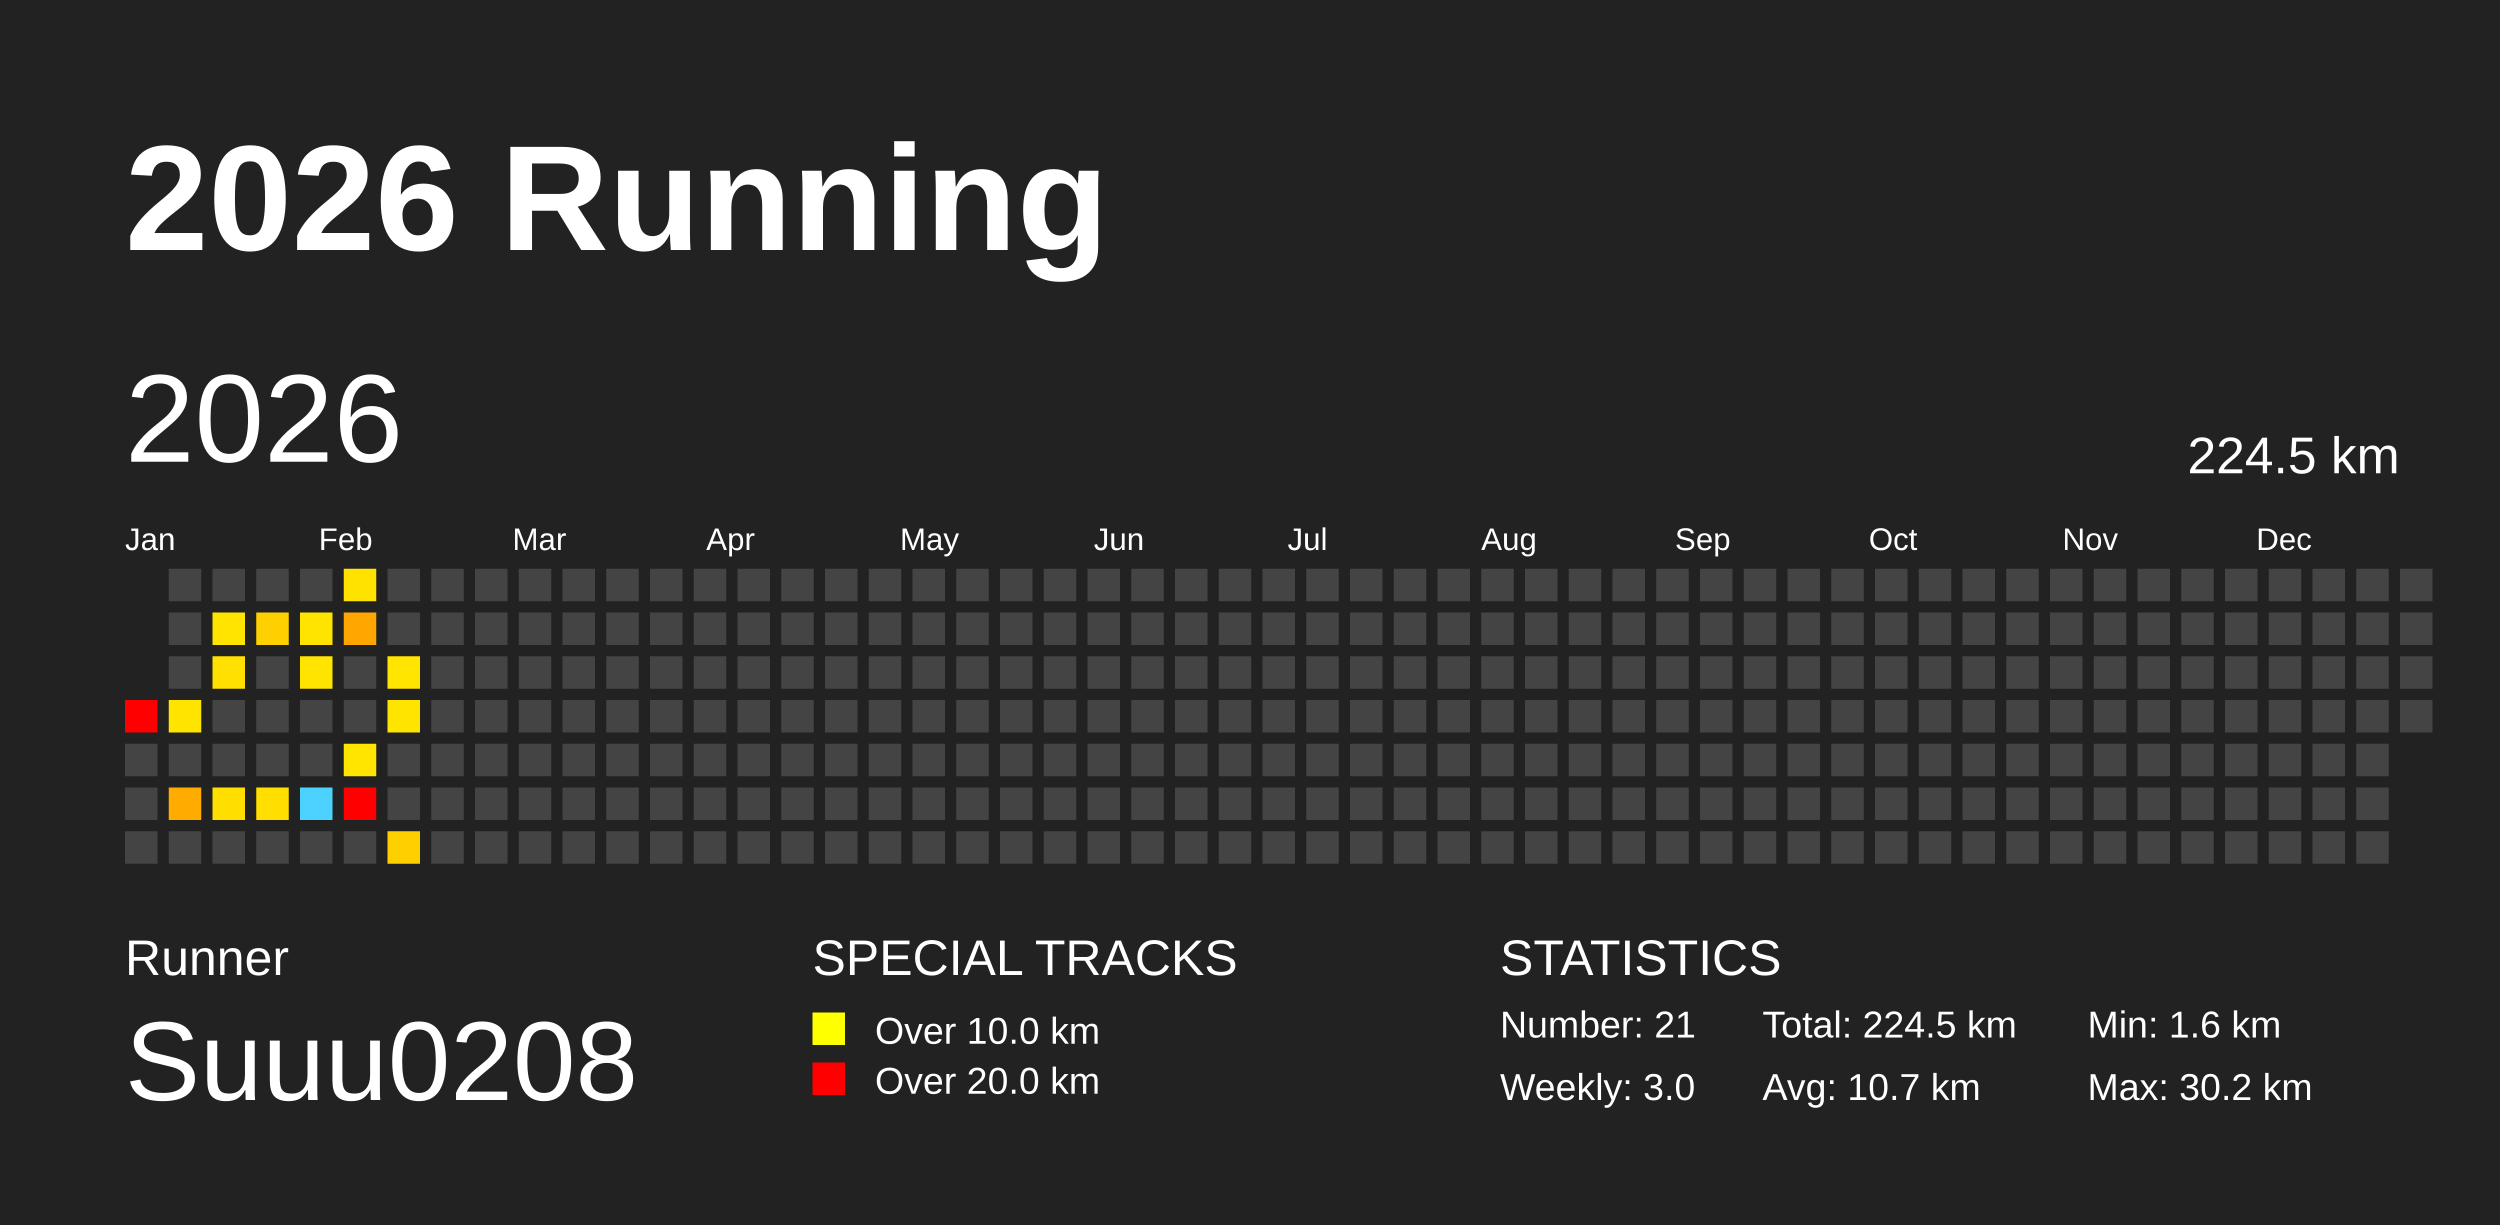
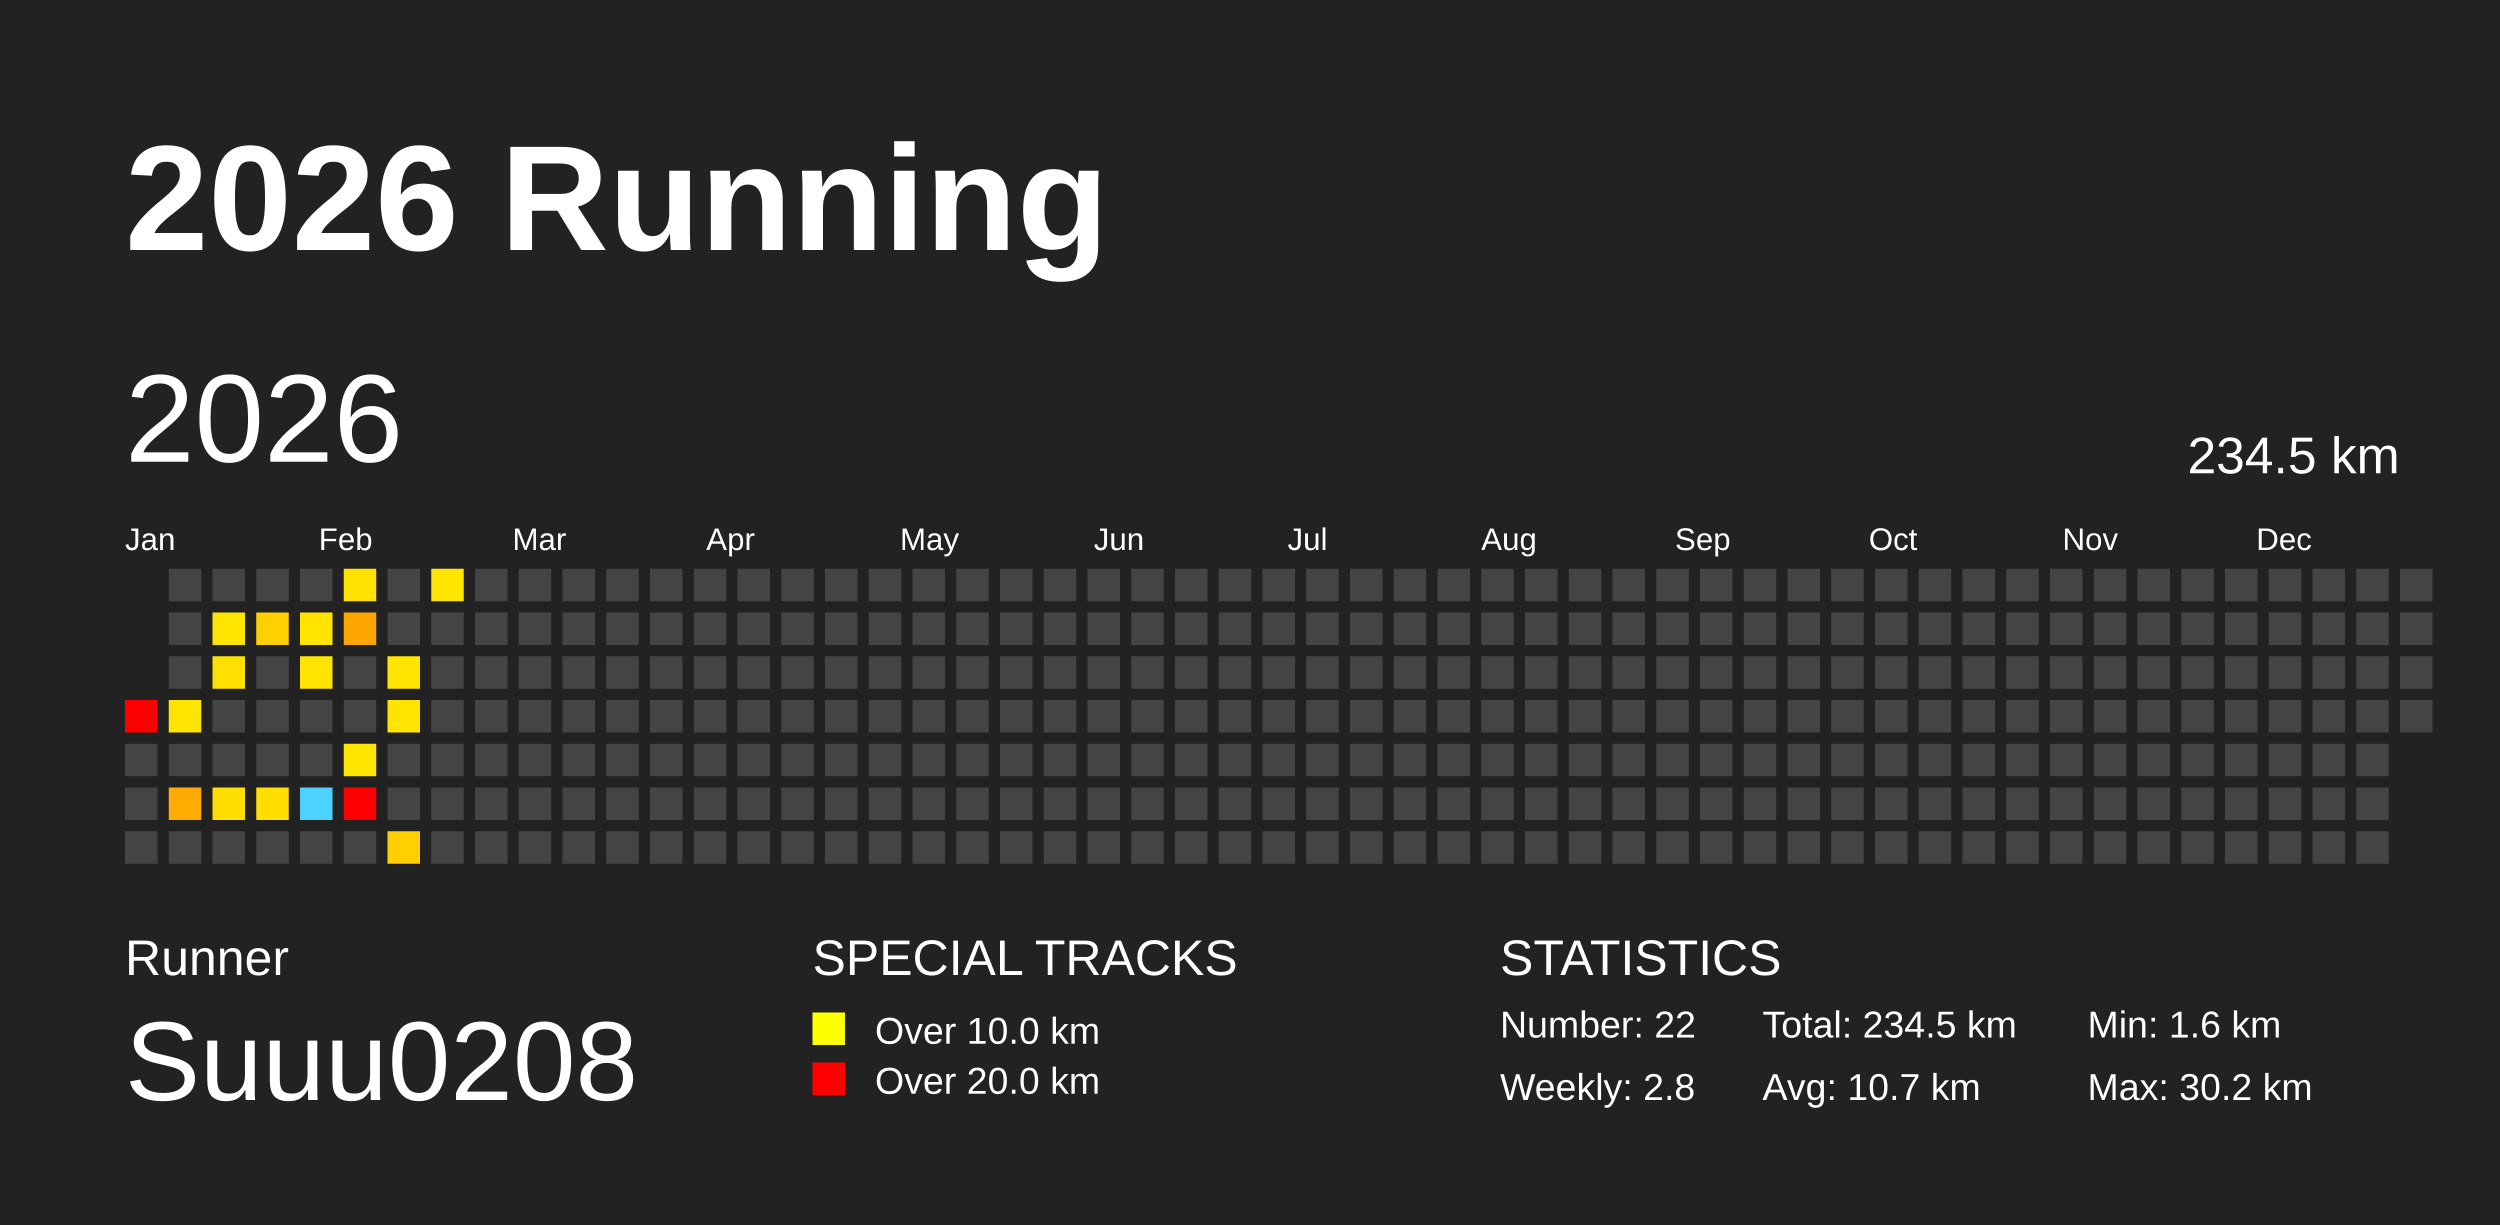
<svg xmlns="http://www.w3.org/2000/svg" baseProfile="full" height="98mm" version="1.1" viewBox="0,0,200,98" width="200mm">
  <defs />
  <rect fill="#222222" height="98" width="200" x="0" y="0" />
  <text fill="#FFFFFF" style="font-size:12px; font-family:Arial; font-weight:bold;" x="10" y="20">2026 Running</text>
  <text fill="#FFFFFF" style="font-size:4px; font-family:Arial" x="10" y="78">Runner</text>
  <text fill="#FFFFFF" style="font-size:9px; font-family:Arial" x="10" y="88">Suuu0208</text>
  <text fill="#FFFFFF" style="font-size:4px; font-family:Arial" x="65" y="78">SPECIAL TRACKS</text>
  <rect fill="yellow" height="2.6" width="2.6" x="65" y="81" />
  <text fill="#FFFFFF" style="font-size:3px; font-family:Arial" x="70" y="83.5">Over 10.0 km</text>
  <rect fill="red" height="2.6" width="2.6" x="65" y="85" />
  <text fill="#FFFFFF" style="font-size:3px; font-family:Arial" x="70" y="87.5">Over 20.0 km</text>
  <text fill="#FFFFFF" style="font-size:4px; font-family:Arial" x="120" y="78">STATISTICS</text>
-   <text fill="#FFFFFF" style="font-size:3px; font-family:Arial" x="120" y="83">Number: 21</text>
-   <text fill="#FFFFFF" style="font-size:3px; font-family:Arial" x="120" y="88">Weekly: 3.0</text>
-   <text fill="#FFFFFF" style="font-size:3px; font-family:Arial" x="141" y="83">Total: 224.5 km</text>
+   <text fill="#FFFFFF" style="font-size:3px; font-family:Arial" x="120" y="83">Number: 22</text>
+   <text fill="#FFFFFF" style="font-size:3px; font-family:Arial" x="120" y="88">Weekly: 2.8</text>
+   <text fill="#FFFFFF" style="font-size:3px; font-family:Arial" x="141" y="83">Total: 234.5 km</text>
  <text fill="#FFFFFF" style="font-size:3px; font-family:Arial" x="141" y="88">Avg: 10.7 km</text>
  <text fill="#FFFFFF" style="font-size:3px; font-family:Arial" x="167" y="83">Min: 1.6 km</text>
  <text fill="#FFFFFF" style="font-size:3px; font-family:Arial" x="167" y="88">Max: 30.2 km</text>
  <text dominant-baseline="hanging" fill="#FFFFFF" style="font-size:10.0px; font-family:Arial;" x="10" y="30">2026</text>
-   <text dominant-baseline="hanging" fill="#FFFFFF" style="font-size:4.125px; font-family:Arial;" x="175" y="35">224.5 km</text>
+   <text dominant-baseline="hanging" fill="#FFFFFF" style="font-size:4.125px; font-family:Arial;" x="175" y="35">234.5 km</text>
  <text fill="#FFFFFF" style="font-size:2.5px; font-family:Arial" x="10.0" y="44">Jan</text>
  <text fill="#FFFFFF" style="font-size:2.5px; font-family:Arial" x="25.5" y="44">Feb</text>
  <text fill="#FFFFFF" style="font-size:2.5px; font-family:Arial" x="41.0" y="44">Mar</text>
  <text fill="#FFFFFF" style="font-size:2.5px; font-family:Arial" x="56.5" y="44">Apr</text>
  <text fill="#FFFFFF" style="font-size:2.5px; font-family:Arial" x="72.0" y="44">May</text>
  <text fill="#FFFFFF" style="font-size:2.5px; font-family:Arial" x="87.5" y="44">Jun</text>
  <text fill="#FFFFFF" style="font-size:2.5px; font-family:Arial" x="103.0" y="44">Jul</text>
  <text fill="#FFFFFF" style="font-size:2.5px; font-family:Arial" x="118.5" y="44">Aug</text>
  <text fill="#FFFFFF" style="font-size:2.5px; font-family:Arial" x="134.0" y="44">Sep</text>
  <text fill="#FFFFFF" style="font-size:2.5px; font-family:Arial" x="149.5" y="44">Oct</text>
  <text fill="#FFFFFF" style="font-size:2.5px; font-family:Arial" x="165.0" y="44">Nov</text>
  <text fill="#FFFFFF" style="font-size:2.5px; font-family:Arial" x="180.5" y="44">Dec</text>
  <rect fill="red" height="2.6" width="2.6" x="10.0" y="56.0" />
  <rect fill="#444444" height="2.6" width="2.6" x="10.0" y="59.5" />
  <rect fill="#444444" height="2.6" width="2.6" x="10.0" y="63.0" />
  <rect fill="#444444" height="2.6" width="2.6" x="10.0" y="66.5" />
  <rect fill="#444444" height="2.6" width="2.6" x="13.5" y="45.5" />
  <rect fill="#444444" height="2.6" width="2.6" x="13.5" y="49.0" />
  <rect fill="#444444" height="2.6" width="2.6" x="13.5" y="52.5" />
  <rect fill="#ffe400" height="2.6" width="2.6" x="13.5" y="56.0" />
  <rect fill="#444444" height="2.6" width="2.6" x="13.5" y="59.5" />
  <rect fill="#ffab00" height="2.6" width="2.6" x="13.5" y="63.0" />
  <rect fill="#444444" height="2.6" width="2.6" x="13.5" y="66.5" />
  <rect fill="#444444" height="2.6" width="2.6" x="17.0" y="45.5" />
  <rect fill="#ffe400" height="2.6" width="2.6" x="17.0" y="49.0" />
  <rect fill="#ffe000" height="2.6" width="2.6" x="17.0" y="52.5" />
  <rect fill="#444444" height="2.6" width="2.6" x="17.0" y="56.0" />
  <rect fill="#444444" height="2.6" width="2.6" x="17.0" y="59.5" />
  <rect fill="#ffde00" height="2.6" width="2.6" x="17.0" y="63.0" />
  <rect fill="#444444" height="2.6" width="2.6" x="17.0" y="66.5" />
  <rect fill="#444444" height="2.6" width="2.6" x="20.5" y="45.5" />
  <rect fill="#ffd000" height="2.6" width="2.6" x="20.5" y="49.0" />
  <rect fill="#444444" height="2.6" width="2.6" x="20.5" y="52.5" />
  <rect fill="#444444" height="2.6" width="2.6" x="20.5" y="56.0" />
  <rect fill="#444444" height="2.6" width="2.6" x="20.5" y="59.5" />
  <rect fill="#ffde00" height="2.6" width="2.6" x="20.5" y="63.0" />
  <rect fill="#444444" height="2.6" width="2.6" x="20.5" y="66.5" />
  <rect fill="#444444" height="2.6" width="2.6" x="24.0" y="45.5" />
  <rect fill="#ffe400" height="2.6" width="2.6" x="24.0" y="49.0" />
  <rect fill="#ffe400" height="2.6" width="2.6" x="24.0" y="52.5" />
  <rect fill="#444444" height="2.6" width="2.6" x="24.0" y="56.0" />
  <rect fill="#444444" height="2.6" width="2.6" x="24.0" y="59.5" />
  <rect fill="#4dd2ff" height="2.6" width="2.6" x="24.0" y="63.0" />
  <rect fill="#444444" height="2.6" width="2.6" x="24.0" y="66.5" />
  <rect fill="#ffe200" height="2.6" width="2.6" x="27.5" y="45.5" />
  <rect fill="#ffa700" height="2.6" width="2.6" x="27.5" y="49.0" />
  <rect fill="#444444" height="2.6" width="2.6" x="27.5" y="52.5" />
  <rect fill="#444444" height="2.6" width="2.6" x="27.5" y="56.0" />
  <rect fill="#ffe500" height="2.6" width="2.6" x="27.5" y="59.5" />
  <rect fill="red" height="2.6" width="2.6" x="27.5" y="63.0" />
  <rect fill="#444444" height="2.6" width="2.6" x="27.5" y="66.5" />
  <rect fill="#444444" height="2.6" width="2.6" x="31.0" y="45.5" />
  <rect fill="#444444" height="2.6" width="2.6" x="31.0" y="49.0" />
  <rect fill="#ffe500" height="2.6" width="2.6" x="31.0" y="52.5" />
  <rect fill="#ffe400" height="2.6" width="2.6" x="31.0" y="56.0" />
  <rect fill="#444444" height="2.6" width="2.6" x="31.0" y="59.5" />
  <rect fill="#444444" height="2.6" width="2.6" x="31.0" y="63.0" />
  <rect fill="#ffd000" height="2.6" width="2.6" x="31.0" y="66.5" />
-   <rect fill="#444444" height="2.6" width="2.6" x="34.5" y="45.5" />
+   <rect fill="#ffe500" height="2.6" width="2.6" x="34.5" y="45.5" />
  <rect fill="#444444" height="2.6" width="2.6" x="34.5" y="49.0" />
  <rect fill="#444444" height="2.6" width="2.6" x="34.5" y="52.5" />
  <rect fill="#444444" height="2.6" width="2.6" x="34.5" y="56.0" />
  <rect fill="#444444" height="2.6" width="2.6" x="34.5" y="59.5" />
  <rect fill="#444444" height="2.6" width="2.6" x="34.5" y="63.0" />
  <rect fill="#444444" height="2.6" width="2.6" x="34.5" y="66.5" />
  <rect fill="#444444" height="2.6" width="2.6" x="38.0" y="45.5" />
  <rect fill="#444444" height="2.6" width="2.6" x="38.0" y="49.0" />
  <rect fill="#444444" height="2.6" width="2.6" x="38.0" y="52.5" />
  <rect fill="#444444" height="2.6" width="2.6" x="38.0" y="56.0" />
  <rect fill="#444444" height="2.6" width="2.6" x="38.0" y="59.5" />
  <rect fill="#444444" height="2.6" width="2.6" x="38.0" y="63.0" />
  <rect fill="#444444" height="2.6" width="2.6" x="38.0" y="66.5" />
  <rect fill="#444444" height="2.6" width="2.6" x="41.5" y="45.5" />
  <rect fill="#444444" height="2.6" width="2.6" x="41.5" y="49.0" />
  <rect fill="#444444" height="2.6" width="2.6" x="41.5" y="52.5" />
  <rect fill="#444444" height="2.6" width="2.6" x="41.5" y="56.0" />
  <rect fill="#444444" height="2.6" width="2.6" x="41.5" y="59.5" />
  <rect fill="#444444" height="2.6" width="2.6" x="41.5" y="63.0" />
  <rect fill="#444444" height="2.6" width="2.6" x="41.5" y="66.5" />
  <rect fill="#444444" height="2.6" width="2.6" x="45.0" y="45.5" />
  <rect fill="#444444" height="2.6" width="2.6" x="45.0" y="49.0" />
  <rect fill="#444444" height="2.6" width="2.6" x="45.0" y="52.5" />
  <rect fill="#444444" height="2.6" width="2.6" x="45.0" y="56.0" />
  <rect fill="#444444" height="2.6" width="2.6" x="45.0" y="59.5" />
  <rect fill="#444444" height="2.6" width="2.6" x="45.0" y="63.0" />
  <rect fill="#444444" height="2.6" width="2.6" x="45.0" y="66.5" />
  <rect fill="#444444" height="2.6" width="2.6" x="48.5" y="45.5" />
  <rect fill="#444444" height="2.6" width="2.6" x="48.5" y="49.0" />
  <rect fill="#444444" height="2.6" width="2.6" x="48.5" y="52.5" />
  <rect fill="#444444" height="2.6" width="2.6" x="48.5" y="56.0" />
  <rect fill="#444444" height="2.6" width="2.6" x="48.5" y="59.5" />
  <rect fill="#444444" height="2.6" width="2.6" x="48.5" y="63.0" />
  <rect fill="#444444" height="2.6" width="2.6" x="48.5" y="66.5" />
  <rect fill="#444444" height="2.6" width="2.6" x="52.0" y="45.5" />
  <rect fill="#444444" height="2.6" width="2.6" x="52.0" y="49.0" />
  <rect fill="#444444" height="2.6" width="2.6" x="52.0" y="52.5" />
  <rect fill="#444444" height="2.6" width="2.6" x="52.0" y="56.0" />
  <rect fill="#444444" height="2.6" width="2.6" x="52.0" y="59.5" />
  <rect fill="#444444" height="2.6" width="2.6" x="52.0" y="63.0" />
  <rect fill="#444444" height="2.6" width="2.6" x="52.0" y="66.5" />
  <rect fill="#444444" height="2.6" width="2.6" x="55.5" y="45.5" />
  <rect fill="#444444" height="2.6" width="2.6" x="55.5" y="49.0" />
  <rect fill="#444444" height="2.6" width="2.6" x="55.5" y="52.5" />
  <rect fill="#444444" height="2.6" width="2.6" x="55.5" y="56.0" />
  <rect fill="#444444" height="2.6" width="2.6" x="55.5" y="59.5" />
  <rect fill="#444444" height="2.6" width="2.6" x="55.5" y="63.0" />
  <rect fill="#444444" height="2.6" width="2.6" x="55.5" y="66.5" />
  <rect fill="#444444" height="2.6" width="2.6" x="59.0" y="45.5" />
  <rect fill="#444444" height="2.6" width="2.6" x="59.0" y="49.0" />
  <rect fill="#444444" height="2.6" width="2.6" x="59.0" y="52.5" />
  <rect fill="#444444" height="2.6" width="2.6" x="59.0" y="56.0" />
  <rect fill="#444444" height="2.6" width="2.6" x="59.0" y="59.5" />
  <rect fill="#444444" height="2.6" width="2.6" x="59.0" y="63.0" />
  <rect fill="#444444" height="2.6" width="2.6" x="59.0" y="66.5" />
  <rect fill="#444444" height="2.6" width="2.6" x="62.5" y="45.5" />
  <rect fill="#444444" height="2.6" width="2.6" x="62.5" y="49.0" />
  <rect fill="#444444" height="2.6" width="2.6" x="62.5" y="52.5" />
  <rect fill="#444444" height="2.6" width="2.6" x="62.5" y="56.0" />
  <rect fill="#444444" height="2.6" width="2.6" x="62.5" y="59.5" />
  <rect fill="#444444" height="2.6" width="2.6" x="62.5" y="63.0" />
  <rect fill="#444444" height="2.6" width="2.6" x="62.5" y="66.5" />
  <rect fill="#444444" height="2.6" width="2.6" x="66.0" y="45.5" />
  <rect fill="#444444" height="2.6" width="2.6" x="66.0" y="49.0" />
  <rect fill="#444444" height="2.6" width="2.6" x="66.0" y="52.5" />
  <rect fill="#444444" height="2.6" width="2.6" x="66.0" y="56.0" />
  <rect fill="#444444" height="2.6" width="2.6" x="66.0" y="59.5" />
  <rect fill="#444444" height="2.6" width="2.6" x="66.0" y="63.0" />
  <rect fill="#444444" height="2.6" width="2.6" x="66.0" y="66.5" />
  <rect fill="#444444" height="2.6" width="2.6" x="69.5" y="45.5" />
  <rect fill="#444444" height="2.6" width="2.6" x="69.5" y="49.0" />
  <rect fill="#444444" height="2.6" width="2.6" x="69.5" y="52.5" />
  <rect fill="#444444" height="2.6" width="2.6" x="69.5" y="56.0" />
  <rect fill="#444444" height="2.6" width="2.6" x="69.5" y="59.5" />
  <rect fill="#444444" height="2.6" width="2.6" x="69.5" y="63.0" />
  <rect fill="#444444" height="2.6" width="2.6" x="69.5" y="66.5" />
  <rect fill="#444444" height="2.6" width="2.6" x="73.0" y="45.5" />
  <rect fill="#444444" height="2.6" width="2.6" x="73.0" y="49.0" />
  <rect fill="#444444" height="2.6" width="2.6" x="73.0" y="52.5" />
  <rect fill="#444444" height="2.6" width="2.6" x="73.0" y="56.0" />
  <rect fill="#444444" height="2.6" width="2.6" x="73.0" y="59.5" />
  <rect fill="#444444" height="2.6" width="2.6" x="73.0" y="63.0" />
  <rect fill="#444444" height="2.6" width="2.6" x="73.0" y="66.5" />
  <rect fill="#444444" height="2.6" width="2.6" x="76.5" y="45.5" />
  <rect fill="#444444" height="2.6" width="2.6" x="76.5" y="49.0" />
  <rect fill="#444444" height="2.6" width="2.6" x="76.5" y="52.5" />
  <rect fill="#444444" height="2.6" width="2.6" x="76.5" y="56.0" />
  <rect fill="#444444" height="2.6" width="2.6" x="76.5" y="59.5" />
  <rect fill="#444444" height="2.6" width="2.6" x="76.5" y="63.0" />
  <rect fill="#444444" height="2.6" width="2.6" x="76.5" y="66.5" />
  <rect fill="#444444" height="2.6" width="2.6" x="80.0" y="45.5" />
  <rect fill="#444444" height="2.6" width="2.6" x="80.0" y="49.0" />
  <rect fill="#444444" height="2.6" width="2.6" x="80.0" y="52.5" />
  <rect fill="#444444" height="2.6" width="2.6" x="80.0" y="56.0" />
  <rect fill="#444444" height="2.6" width="2.6" x="80.0" y="59.5" />
  <rect fill="#444444" height="2.6" width="2.6" x="80.0" y="63.0" />
  <rect fill="#444444" height="2.6" width="2.6" x="80.0" y="66.5" />
  <rect fill="#444444" height="2.6" width="2.6" x="83.5" y="45.5" />
  <rect fill="#444444" height="2.6" width="2.6" x="83.5" y="49.0" />
  <rect fill="#444444" height="2.6" width="2.6" x="83.5" y="52.5" />
  <rect fill="#444444" height="2.6" width="2.6" x="83.5" y="56.0" />
  <rect fill="#444444" height="2.6" width="2.6" x="83.5" y="59.5" />
  <rect fill="#444444" height="2.6" width="2.6" x="83.5" y="63.0" />
  <rect fill="#444444" height="2.6" width="2.6" x="83.5" y="66.5" />
  <rect fill="#444444" height="2.6" width="2.6" x="87.0" y="45.5" />
  <rect fill="#444444" height="2.6" width="2.6" x="87.0" y="49.0" />
  <rect fill="#444444" height="2.6" width="2.6" x="87.0" y="52.5" />
  <rect fill="#444444" height="2.6" width="2.6" x="87.0" y="56.0" />
  <rect fill="#444444" height="2.6" width="2.6" x="87.0" y="59.5" />
  <rect fill="#444444" height="2.6" width="2.6" x="87.0" y="63.0" />
  <rect fill="#444444" height="2.6" width="2.6" x="87.0" y="66.5" />
  <rect fill="#444444" height="2.6" width="2.6" x="90.5" y="45.5" />
  <rect fill="#444444" height="2.6" width="2.6" x="90.5" y="49.0" />
  <rect fill="#444444" height="2.6" width="2.6" x="90.5" y="52.5" />
  <rect fill="#444444" height="2.6" width="2.6" x="90.5" y="56.0" />
  <rect fill="#444444" height="2.6" width="2.6" x="90.5" y="59.5" />
  <rect fill="#444444" height="2.6" width="2.6" x="90.5" y="63.0" />
  <rect fill="#444444" height="2.6" width="2.6" x="90.5" y="66.5" />
  <rect fill="#444444" height="2.6" width="2.6" x="94.0" y="45.5" />
  <rect fill="#444444" height="2.6" width="2.6" x="94.0" y="49.0" />
  <rect fill="#444444" height="2.6" width="2.6" x="94.0" y="52.5" />
  <rect fill="#444444" height="2.6" width="2.6" x="94.0" y="56.0" />
  <rect fill="#444444" height="2.6" width="2.6" x="94.0" y="59.5" />
  <rect fill="#444444" height="2.6" width="2.6" x="94.0" y="63.0" />
  <rect fill="#444444" height="2.6" width="2.6" x="94.0" y="66.5" />
  <rect fill="#444444" height="2.6" width="2.6" x="97.5" y="45.5" />
  <rect fill="#444444" height="2.6" width="2.6" x="97.5" y="49.0" />
  <rect fill="#444444" height="2.6" width="2.6" x="97.5" y="52.5" />
  <rect fill="#444444" height="2.6" width="2.6" x="97.5" y="56.0" />
  <rect fill="#444444" height="2.6" width="2.6" x="97.5" y="59.5" />
  <rect fill="#444444" height="2.6" width="2.6" x="97.5" y="63.0" />
  <rect fill="#444444" height="2.6" width="2.6" x="97.5" y="66.5" />
  <rect fill="#444444" height="2.6" width="2.6" x="101.0" y="45.5" />
  <rect fill="#444444" height="2.6" width="2.6" x="101.0" y="49.0" />
  <rect fill="#444444" height="2.6" width="2.6" x="101.0" y="52.5" />
  <rect fill="#444444" height="2.6" width="2.6" x="101.0" y="56.0" />
  <rect fill="#444444" height="2.6" width="2.6" x="101.0" y="59.5" />
  <rect fill="#444444" height="2.6" width="2.6" x="101.0" y="63.0" />
  <rect fill="#444444" height="2.6" width="2.6" x="101.0" y="66.5" />
  <rect fill="#444444" height="2.6" width="2.6" x="104.5" y="45.5" />
  <rect fill="#444444" height="2.6" width="2.6" x="104.5" y="49.0" />
  <rect fill="#444444" height="2.6" width="2.6" x="104.5" y="52.5" />
  <rect fill="#444444" height="2.6" width="2.6" x="104.5" y="56.0" />
  <rect fill="#444444" height="2.6" width="2.6" x="104.5" y="59.5" />
  <rect fill="#444444" height="2.6" width="2.6" x="104.5" y="63.0" />
  <rect fill="#444444" height="2.6" width="2.6" x="104.5" y="66.5" />
  <rect fill="#444444" height="2.6" width="2.6" x="108.0" y="45.5" />
  <rect fill="#444444" height="2.6" width="2.6" x="108.0" y="49.0" />
  <rect fill="#444444" height="2.6" width="2.6" x="108.0" y="52.5" />
  <rect fill="#444444" height="2.6" width="2.6" x="108.0" y="56.0" />
  <rect fill="#444444" height="2.6" width="2.6" x="108.0" y="59.5" />
  <rect fill="#444444" height="2.6" width="2.6" x="108.0" y="63.0" />
  <rect fill="#444444" height="2.6" width="2.6" x="108.0" y="66.5" />
  <rect fill="#444444" height="2.6" width="2.6" x="111.5" y="45.5" />
  <rect fill="#444444" height="2.6" width="2.6" x="111.5" y="49.0" />
  <rect fill="#444444" height="2.6" width="2.6" x="111.5" y="52.5" />
  <rect fill="#444444" height="2.6" width="2.6" x="111.5" y="56.0" />
  <rect fill="#444444" height="2.6" width="2.6" x="111.5" y="59.5" />
  <rect fill="#444444" height="2.6" width="2.6" x="111.5" y="63.0" />
  <rect fill="#444444" height="2.6" width="2.6" x="111.5" y="66.5" />
  <rect fill="#444444" height="2.6" width="2.6" x="115.0" y="45.5" />
  <rect fill="#444444" height="2.6" width="2.6" x="115.0" y="49.0" />
  <rect fill="#444444" height="2.6" width="2.6" x="115.0" y="52.5" />
  <rect fill="#444444" height="2.6" width="2.6" x="115.0" y="56.0" />
  <rect fill="#444444" height="2.6" width="2.6" x="115.0" y="59.5" />
  <rect fill="#444444" height="2.6" width="2.6" x="115.0" y="63.0" />
  <rect fill="#444444" height="2.6" width="2.6" x="115.0" y="66.5" />
  <rect fill="#444444" height="2.6" width="2.6" x="118.5" y="45.5" />
  <rect fill="#444444" height="2.6" width="2.6" x="118.5" y="49.0" />
  <rect fill="#444444" height="2.6" width="2.6" x="118.5" y="52.5" />
  <rect fill="#444444" height="2.6" width="2.6" x="118.5" y="56.0" />
  <rect fill="#444444" height="2.6" width="2.6" x="118.5" y="59.5" />
  <rect fill="#444444" height="2.6" width="2.6" x="118.5" y="63.0" />
  <rect fill="#444444" height="2.6" width="2.6" x="118.5" y="66.5" />
  <rect fill="#444444" height="2.6" width="2.6" x="122.0" y="45.5" />
  <rect fill="#444444" height="2.6" width="2.6" x="122.0" y="49.0" />
  <rect fill="#444444" height="2.6" width="2.6" x="122.0" y="52.5" />
  <rect fill="#444444" height="2.6" width="2.6" x="122.0" y="56.0" />
  <rect fill="#444444" height="2.6" width="2.6" x="122.0" y="59.5" />
  <rect fill="#444444" height="2.6" width="2.6" x="122.0" y="63.0" />
  <rect fill="#444444" height="2.6" width="2.6" x="122.0" y="66.5" />
  <rect fill="#444444" height="2.6" width="2.6" x="125.5" y="45.5" />
  <rect fill="#444444" height="2.6" width="2.6" x="125.5" y="49.0" />
  <rect fill="#444444" height="2.6" width="2.6" x="125.5" y="52.5" />
  <rect fill="#444444" height="2.6" width="2.6" x="125.5" y="56.0" />
  <rect fill="#444444" height="2.6" width="2.6" x="125.5" y="59.5" />
  <rect fill="#444444" height="2.6" width="2.6" x="125.5" y="63.0" />
  <rect fill="#444444" height="2.6" width="2.6" x="125.5" y="66.5" />
  <rect fill="#444444" height="2.6" width="2.6" x="129.0" y="45.5" />
  <rect fill="#444444" height="2.6" width="2.6" x="129.0" y="49.0" />
  <rect fill="#444444" height="2.6" width="2.6" x="129.0" y="52.5" />
  <rect fill="#444444" height="2.6" width="2.6" x="129.0" y="56.0" />
  <rect fill="#444444" height="2.6" width="2.6" x="129.0" y="59.5" />
  <rect fill="#444444" height="2.6" width="2.6" x="129.0" y="63.0" />
  <rect fill="#444444" height="2.6" width="2.6" x="129.0" y="66.5" />
  <rect fill="#444444" height="2.6" width="2.6" x="132.5" y="45.5" />
  <rect fill="#444444" height="2.6" width="2.6" x="132.5" y="49.0" />
  <rect fill="#444444" height="2.6" width="2.6" x="132.5" y="52.5" />
  <rect fill="#444444" height="2.6" width="2.6" x="132.5" y="56.0" />
  <rect fill="#444444" height="2.6" width="2.6" x="132.5" y="59.5" />
  <rect fill="#444444" height="2.6" width="2.6" x="132.5" y="63.0" />
  <rect fill="#444444" height="2.6" width="2.6" x="132.5" y="66.5" />
  <rect fill="#444444" height="2.6" width="2.6" x="136.0" y="45.5" />
  <rect fill="#444444" height="2.6" width="2.6" x="136.0" y="49.0" />
  <rect fill="#444444" height="2.6" width="2.6" x="136.0" y="52.5" />
  <rect fill="#444444" height="2.6" width="2.6" x="136.0" y="56.0" />
  <rect fill="#444444" height="2.6" width="2.6" x="136.0" y="59.5" />
  <rect fill="#444444" height="2.6" width="2.6" x="136.0" y="63.0" />
  <rect fill="#444444" height="2.6" width="2.6" x="136.0" y="66.5" />
  <rect fill="#444444" height="2.6" width="2.6" x="139.5" y="45.5" />
  <rect fill="#444444" height="2.6" width="2.6" x="139.5" y="49.0" />
  <rect fill="#444444" height="2.6" width="2.6" x="139.5" y="52.5" />
  <rect fill="#444444" height="2.6" width="2.6" x="139.5" y="56.0" />
  <rect fill="#444444" height="2.6" width="2.6" x="139.5" y="59.5" />
  <rect fill="#444444" height="2.6" width="2.6" x="139.5" y="63.0" />
  <rect fill="#444444" height="2.6" width="2.6" x="139.5" y="66.5" />
  <rect fill="#444444" height="2.6" width="2.6" x="143.0" y="45.5" />
  <rect fill="#444444" height="2.6" width="2.6" x="143.0" y="49.0" />
  <rect fill="#444444" height="2.6" width="2.6" x="143.0" y="52.5" />
  <rect fill="#444444" height="2.6" width="2.6" x="143.0" y="56.0" />
  <rect fill="#444444" height="2.6" width="2.6" x="143.0" y="59.5" />
  <rect fill="#444444" height="2.6" width="2.6" x="143.0" y="63.0" />
  <rect fill="#444444" height="2.6" width="2.6" x="143.0" y="66.5" />
  <rect fill="#444444" height="2.6" width="2.6" x="146.5" y="45.5" />
  <rect fill="#444444" height="2.6" width="2.6" x="146.5" y="49.0" />
  <rect fill="#444444" height="2.6" width="2.6" x="146.5" y="52.5" />
  <rect fill="#444444" height="2.6" width="2.6" x="146.5" y="56.0" />
  <rect fill="#444444" height="2.6" width="2.6" x="146.5" y="59.5" />
  <rect fill="#444444" height="2.6" width="2.6" x="146.5" y="63.0" />
  <rect fill="#444444" height="2.6" width="2.6" x="146.5" y="66.5" />
  <rect fill="#444444" height="2.6" width="2.6" x="150.0" y="45.5" />
  <rect fill="#444444" height="2.6" width="2.6" x="150.0" y="49.0" />
  <rect fill="#444444" height="2.6" width="2.6" x="150.0" y="52.5" />
  <rect fill="#444444" height="2.6" width="2.6" x="150.0" y="56.0" />
  <rect fill="#444444" height="2.6" width="2.6" x="150.0" y="59.5" />
  <rect fill="#444444" height="2.6" width="2.6" x="150.0" y="63.0" />
  <rect fill="#444444" height="2.6" width="2.6" x="150.0" y="66.5" />
  <rect fill="#444444" height="2.6" width="2.6" x="153.5" y="45.5" />
  <rect fill="#444444" height="2.6" width="2.6" x="153.5" y="49.0" />
  <rect fill="#444444" height="2.6" width="2.6" x="153.5" y="52.5" />
  <rect fill="#444444" height="2.6" width="2.6" x="153.5" y="56.0" />
  <rect fill="#444444" height="2.6" width="2.6" x="153.5" y="59.5" />
  <rect fill="#444444" height="2.6" width="2.6" x="153.5" y="63.0" />
  <rect fill="#444444" height="2.6" width="2.6" x="153.5" y="66.5" />
  <rect fill="#444444" height="2.6" width="2.6" x="157.0" y="45.5" />
  <rect fill="#444444" height="2.6" width="2.6" x="157.0" y="49.0" />
  <rect fill="#444444" height="2.6" width="2.6" x="157.0" y="52.5" />
  <rect fill="#444444" height="2.6" width="2.6" x="157.0" y="56.0" />
  <rect fill="#444444" height="2.6" width="2.6" x="157.0" y="59.5" />
  <rect fill="#444444" height="2.6" width="2.6" x="157.0" y="63.0" />
  <rect fill="#444444" height="2.6" width="2.6" x="157.0" y="66.5" />
  <rect fill="#444444" height="2.6" width="2.6" x="160.5" y="45.5" />
  <rect fill="#444444" height="2.6" width="2.6" x="160.5" y="49.0" />
  <rect fill="#444444" height="2.6" width="2.6" x="160.5" y="52.5" />
  <rect fill="#444444" height="2.6" width="2.6" x="160.5" y="56.0" />
  <rect fill="#444444" height="2.6" width="2.6" x="160.5" y="59.5" />
  <rect fill="#444444" height="2.6" width="2.6" x="160.5" y="63.0" />
  <rect fill="#444444" height="2.6" width="2.6" x="160.5" y="66.5" />
  <rect fill="#444444" height="2.6" width="2.6" x="164.0" y="45.5" />
  <rect fill="#444444" height="2.6" width="2.6" x="164.0" y="49.0" />
  <rect fill="#444444" height="2.6" width="2.6" x="164.0" y="52.5" />
  <rect fill="#444444" height="2.6" width="2.6" x="164.0" y="56.0" />
  <rect fill="#444444" height="2.6" width="2.6" x="164.0" y="59.5" />
  <rect fill="#444444" height="2.6" width="2.6" x="164.0" y="63.0" />
  <rect fill="#444444" height="2.6" width="2.6" x="164.0" y="66.5" />
  <rect fill="#444444" height="2.6" width="2.6" x="167.5" y="45.5" />
  <rect fill="#444444" height="2.6" width="2.6" x="167.5" y="49.0" />
  <rect fill="#444444" height="2.6" width="2.6" x="167.5" y="52.5" />
  <rect fill="#444444" height="2.6" width="2.6" x="167.5" y="56.0" />
  <rect fill="#444444" height="2.6" width="2.6" x="167.5" y="59.5" />
  <rect fill="#444444" height="2.6" width="2.6" x="167.5" y="63.0" />
  <rect fill="#444444" height="2.6" width="2.6" x="167.5" y="66.5" />
  <rect fill="#444444" height="2.6" width="2.6" x="171.0" y="45.5" />
  <rect fill="#444444" height="2.6" width="2.6" x="171.0" y="49.0" />
  <rect fill="#444444" height="2.6" width="2.6" x="171.0" y="52.5" />
  <rect fill="#444444" height="2.6" width="2.6" x="171.0" y="56.0" />
  <rect fill="#444444" height="2.6" width="2.6" x="171.0" y="59.5" />
  <rect fill="#444444" height="2.6" width="2.6" x="171.0" y="63.0" />
  <rect fill="#444444" height="2.6" width="2.6" x="171.0" y="66.5" />
  <rect fill="#444444" height="2.6" width="2.6" x="174.5" y="45.5" />
  <rect fill="#444444" height="2.6" width="2.6" x="174.5" y="49.0" />
  <rect fill="#444444" height="2.6" width="2.6" x="174.5" y="52.5" />
  <rect fill="#444444" height="2.6" width="2.6" x="174.5" y="56.0" />
  <rect fill="#444444" height="2.6" width="2.6" x="174.5" y="59.5" />
  <rect fill="#444444" height="2.6" width="2.6" x="174.5" y="63.0" />
  <rect fill="#444444" height="2.6" width="2.6" x="174.5" y="66.5" />
  <rect fill="#444444" height="2.6" width="2.6" x="178.0" y="45.5" />
  <rect fill="#444444" height="2.6" width="2.6" x="178.0" y="49.0" />
  <rect fill="#444444" height="2.6" width="2.6" x="178.0" y="52.5" />
  <rect fill="#444444" height="2.6" width="2.6" x="178.0" y="56.0" />
  <rect fill="#444444" height="2.6" width="2.6" x="178.0" y="59.5" />
  <rect fill="#444444" height="2.6" width="2.6" x="178.0" y="63.0" />
  <rect fill="#444444" height="2.6" width="2.6" x="178.0" y="66.5" />
  <rect fill="#444444" height="2.6" width="2.6" x="181.5" y="45.5" />
  <rect fill="#444444" height="2.6" width="2.6" x="181.5" y="49.0" />
  <rect fill="#444444" height="2.6" width="2.6" x="181.5" y="52.5" />
  <rect fill="#444444" height="2.6" width="2.6" x="181.5" y="56.0" />
  <rect fill="#444444" height="2.6" width="2.6" x="181.5" y="59.5" />
  <rect fill="#444444" height="2.6" width="2.6" x="181.5" y="63.0" />
  <rect fill="#444444" height="2.6" width="2.6" x="181.5" y="66.5" />
  <rect fill="#444444" height="2.6" width="2.6" x="185.0" y="45.5" />
  <rect fill="#444444" height="2.6" width="2.6" x="185.0" y="49.0" />
  <rect fill="#444444" height="2.6" width="2.6" x="185.0" y="52.5" />
  <rect fill="#444444" height="2.6" width="2.6" x="185.0" y="56.0" />
  <rect fill="#444444" height="2.6" width="2.6" x="185.0" y="59.5" />
  <rect fill="#444444" height="2.6" width="2.6" x="185.0" y="63.0" />
  <rect fill="#444444" height="2.6" width="2.6" x="185.0" y="66.5" />
  <rect fill="#444444" height="2.6" width="2.6" x="188.5" y="45.5" />
  <rect fill="#444444" height="2.6" width="2.6" x="188.5" y="49.0" />
  <rect fill="#444444" height="2.6" width="2.6" x="188.5" y="52.5" />
  <rect fill="#444444" height="2.6" width="2.6" x="188.5" y="56.0" />
  <rect fill="#444444" height="2.6" width="2.6" x="188.5" y="59.5" />
  <rect fill="#444444" height="2.6" width="2.6" x="188.5" y="63.0" />
  <rect fill="#444444" height="2.6" width="2.6" x="188.5" y="66.5" />
  <rect fill="#444444" height="2.6" width="2.6" x="192.0" y="45.5" />
  <rect fill="#444444" height="2.6" width="2.6" x="192.0" y="49.0" />
  <rect fill="#444444" height="2.6" width="2.6" x="192.0" y="52.5" />
  <rect fill="#444444" height="2.6" width="2.6" x="192.0" y="56.0" />
</svg>
